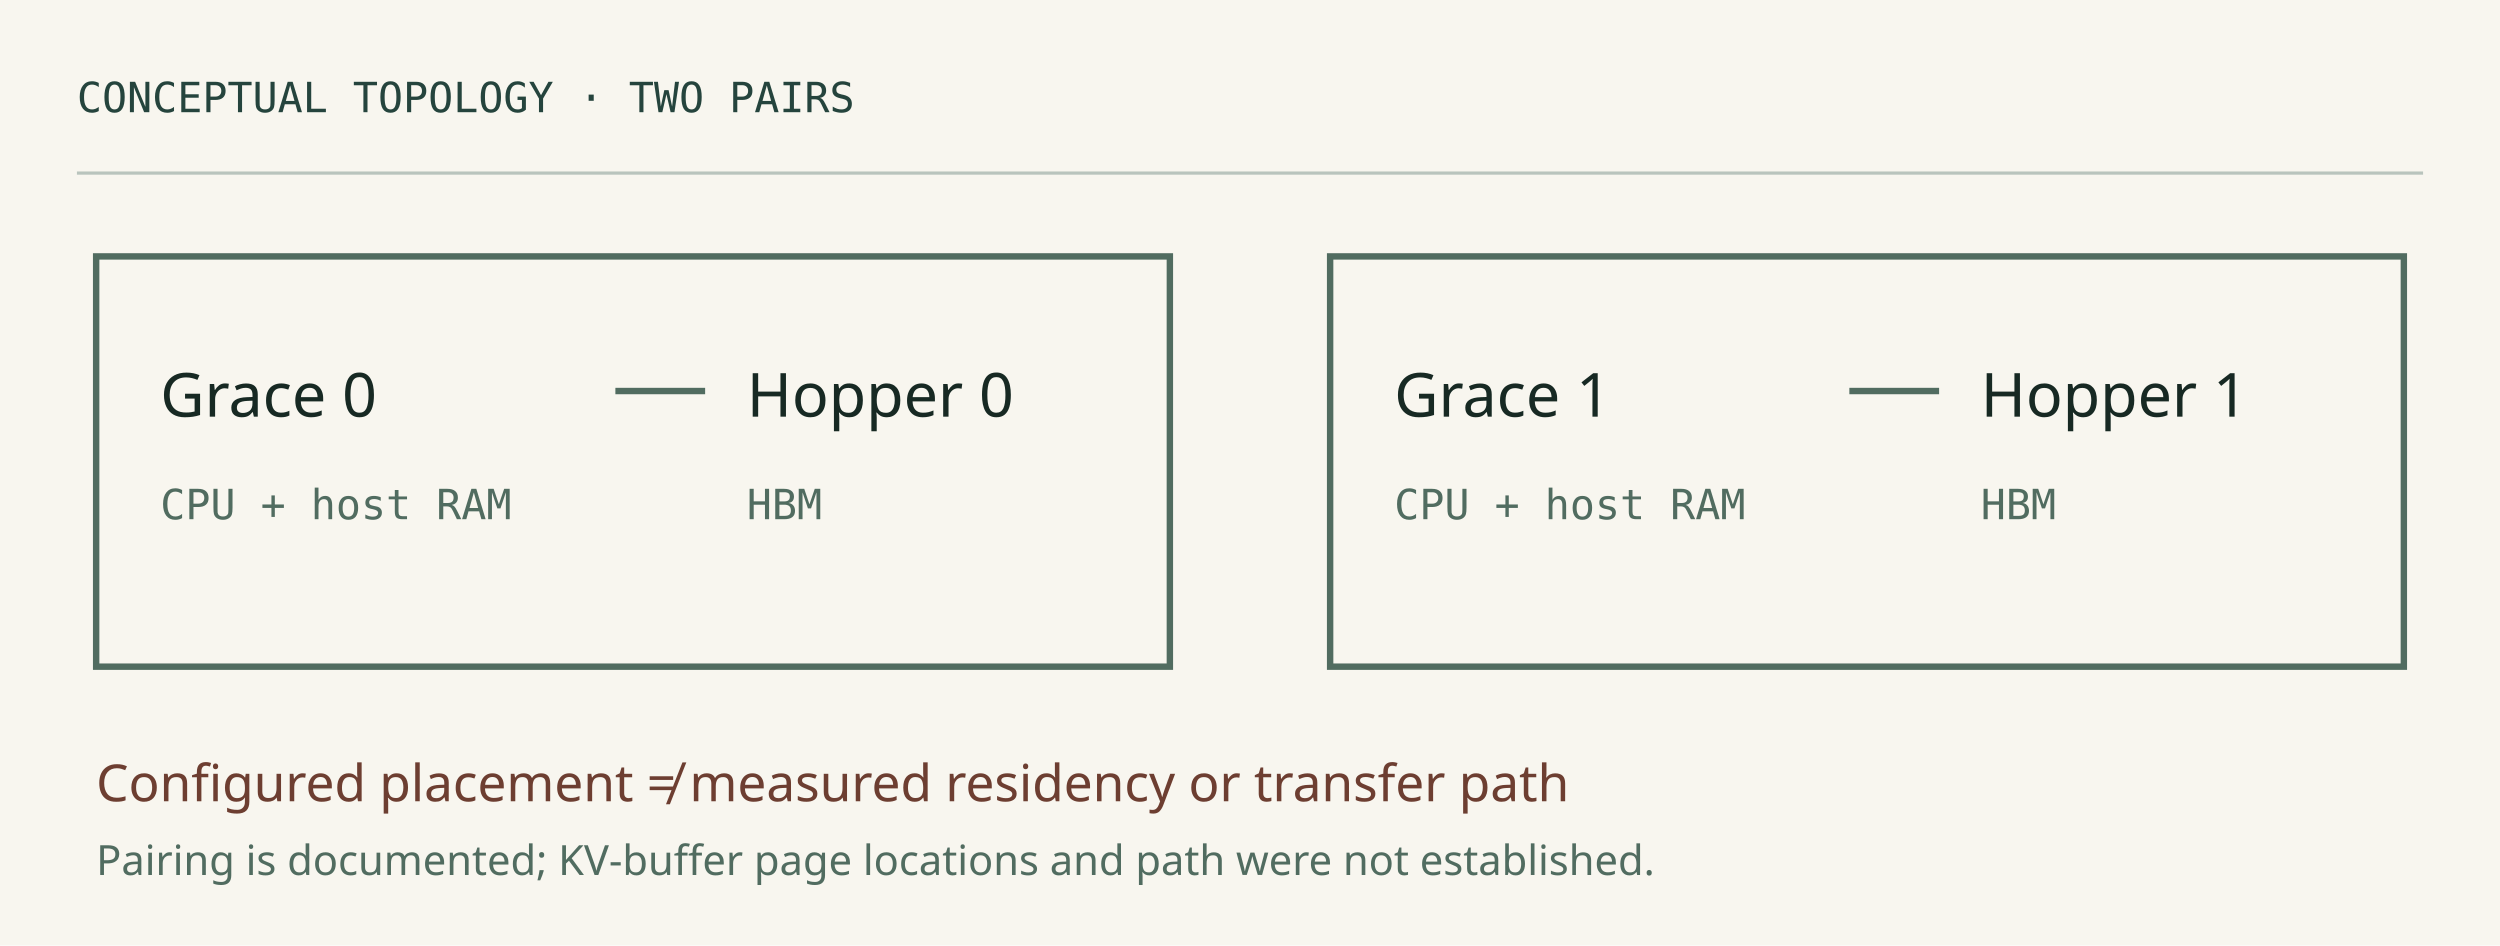
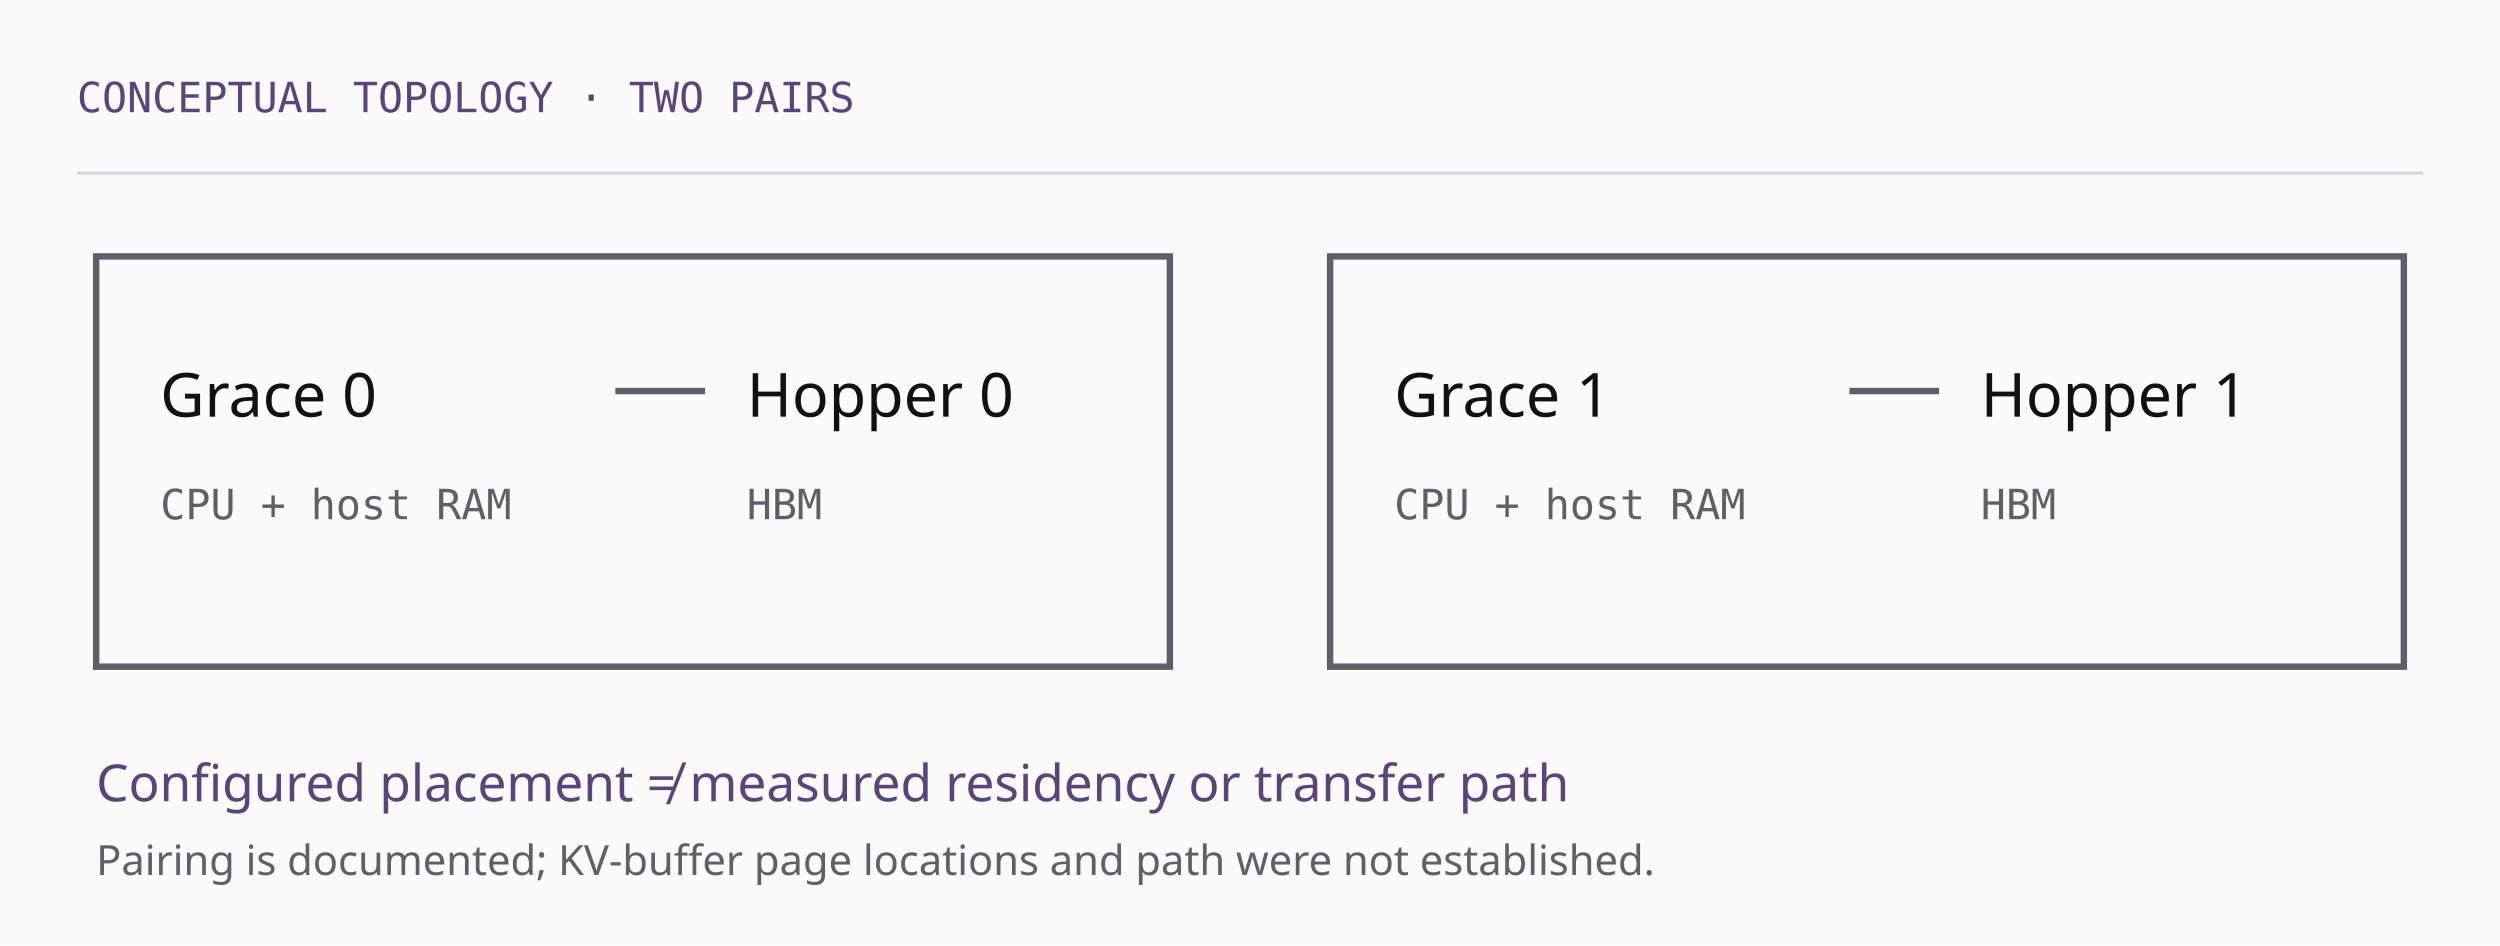
<svg xmlns="http://www.w3.org/2000/svg" viewBox="0 0 780 295" role="img" aria-labelledby="title desc">
-   <rect width="780" height="295" fill="#f8f6ef" />
-   <text x="24" y="35" fill="#25443d" font-size="13" font-family="monospace">CONCEPTUAL TOPOLOGY · TWO PAIRS</text>
-   <line x1="24" y1="54" x2="756" y2="54" stroke="#b9c4bd" />
-   <g fill="none" stroke="#516c60" stroke-width="2">
+   <rect width="780" height="295" fill="#fafafa" />
+   <text x="24" y="35" fill="#594578" font-size="13" font-family="monospace">CONCEPTUAL TOPOLOGY · TWO PAIRS</text>
+   <line x1="24" y1="54" x2="756" y2="54" stroke="#d5d5dc" />
+   <g fill="none" stroke="#5f5f66" stroke-width="2">
    <rect x="30" y="80" width="335" height="128" />
    <rect x="415" y="80" width="335" height="128" />
    <line x1="192" y1="122" x2="220" y2="122" />
    <line x1="577" y1="122" x2="605" y2="122" />
  </g>
-   <g fill="#172923" font-size="19" font-family="sans-serif">
+   <g fill="#111111" font-size="19" font-family="sans-serif">
    <text x="50" y="130">Grace 0</text>
    <text x="233" y="130">Hopper 0</text>
    <text x="435" y="130">Grace 1</text>
    <text x="618" y="130">Hopper 1</text>
  </g>
-   <g fill="#516c60" font-size="13" font-family="monospace">
+   <g fill="#5f5f66" font-size="13" font-family="monospace">
    <text x="50" y="162">CPU + host RAM</text>
    <text x="233" y="162">HBM</text>
    <text x="435" y="162">CPU + host RAM</text>
    <text x="618" y="162">HBM</text>
  </g>
-   <text x="30" y="250" fill="#6d3e31" font-size="16" font-family="sans-serif">Configured placement ≠ measured residency or transfer path</text>
-   <text x="30" y="273" fill="#516c60" font-size="13" font-family="sans-serif">Pairing is documented; KV-buffer page locations and path were not established.</text>
+   <text x="30" y="250" fill="#594578" font-size="16" font-family="sans-serif">Configured placement ≠ measured residency or transfer path</text>
+   <text x="30" y="273" fill="#5f5f66" font-size="13" font-family="sans-serif">Pairing is documented; KV-buffer page locations and path were not established.</text>
</svg>
